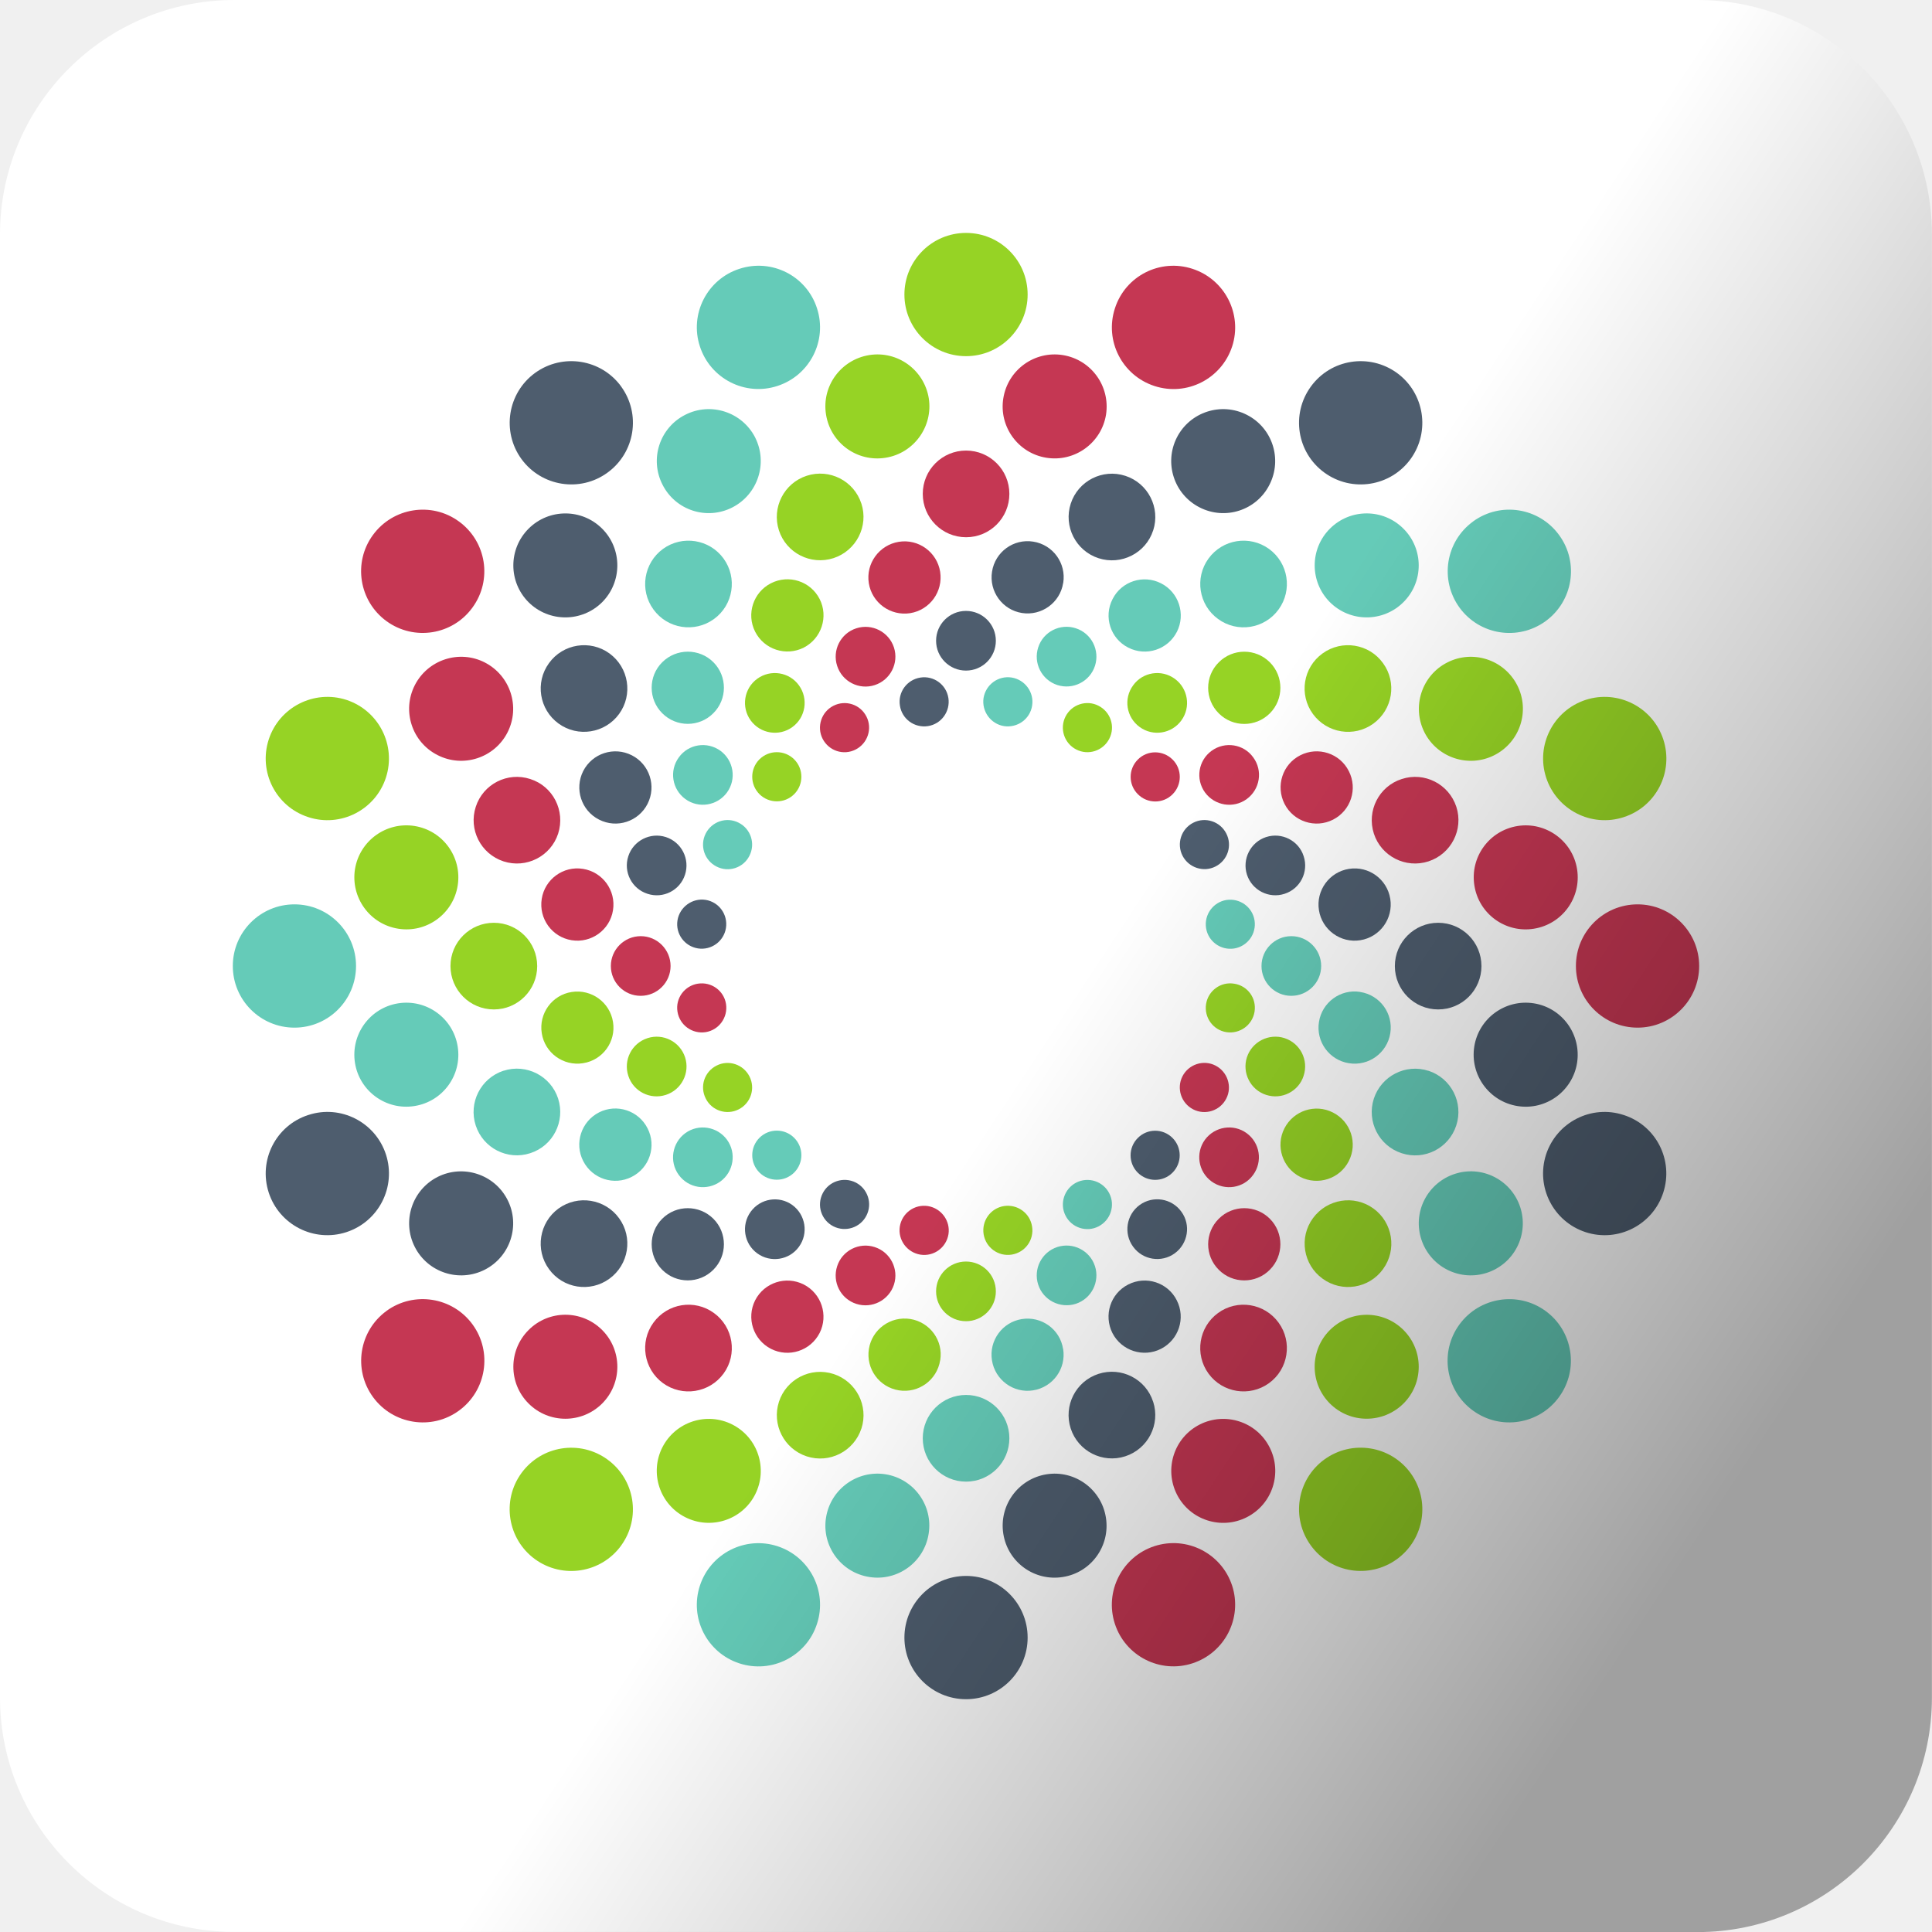
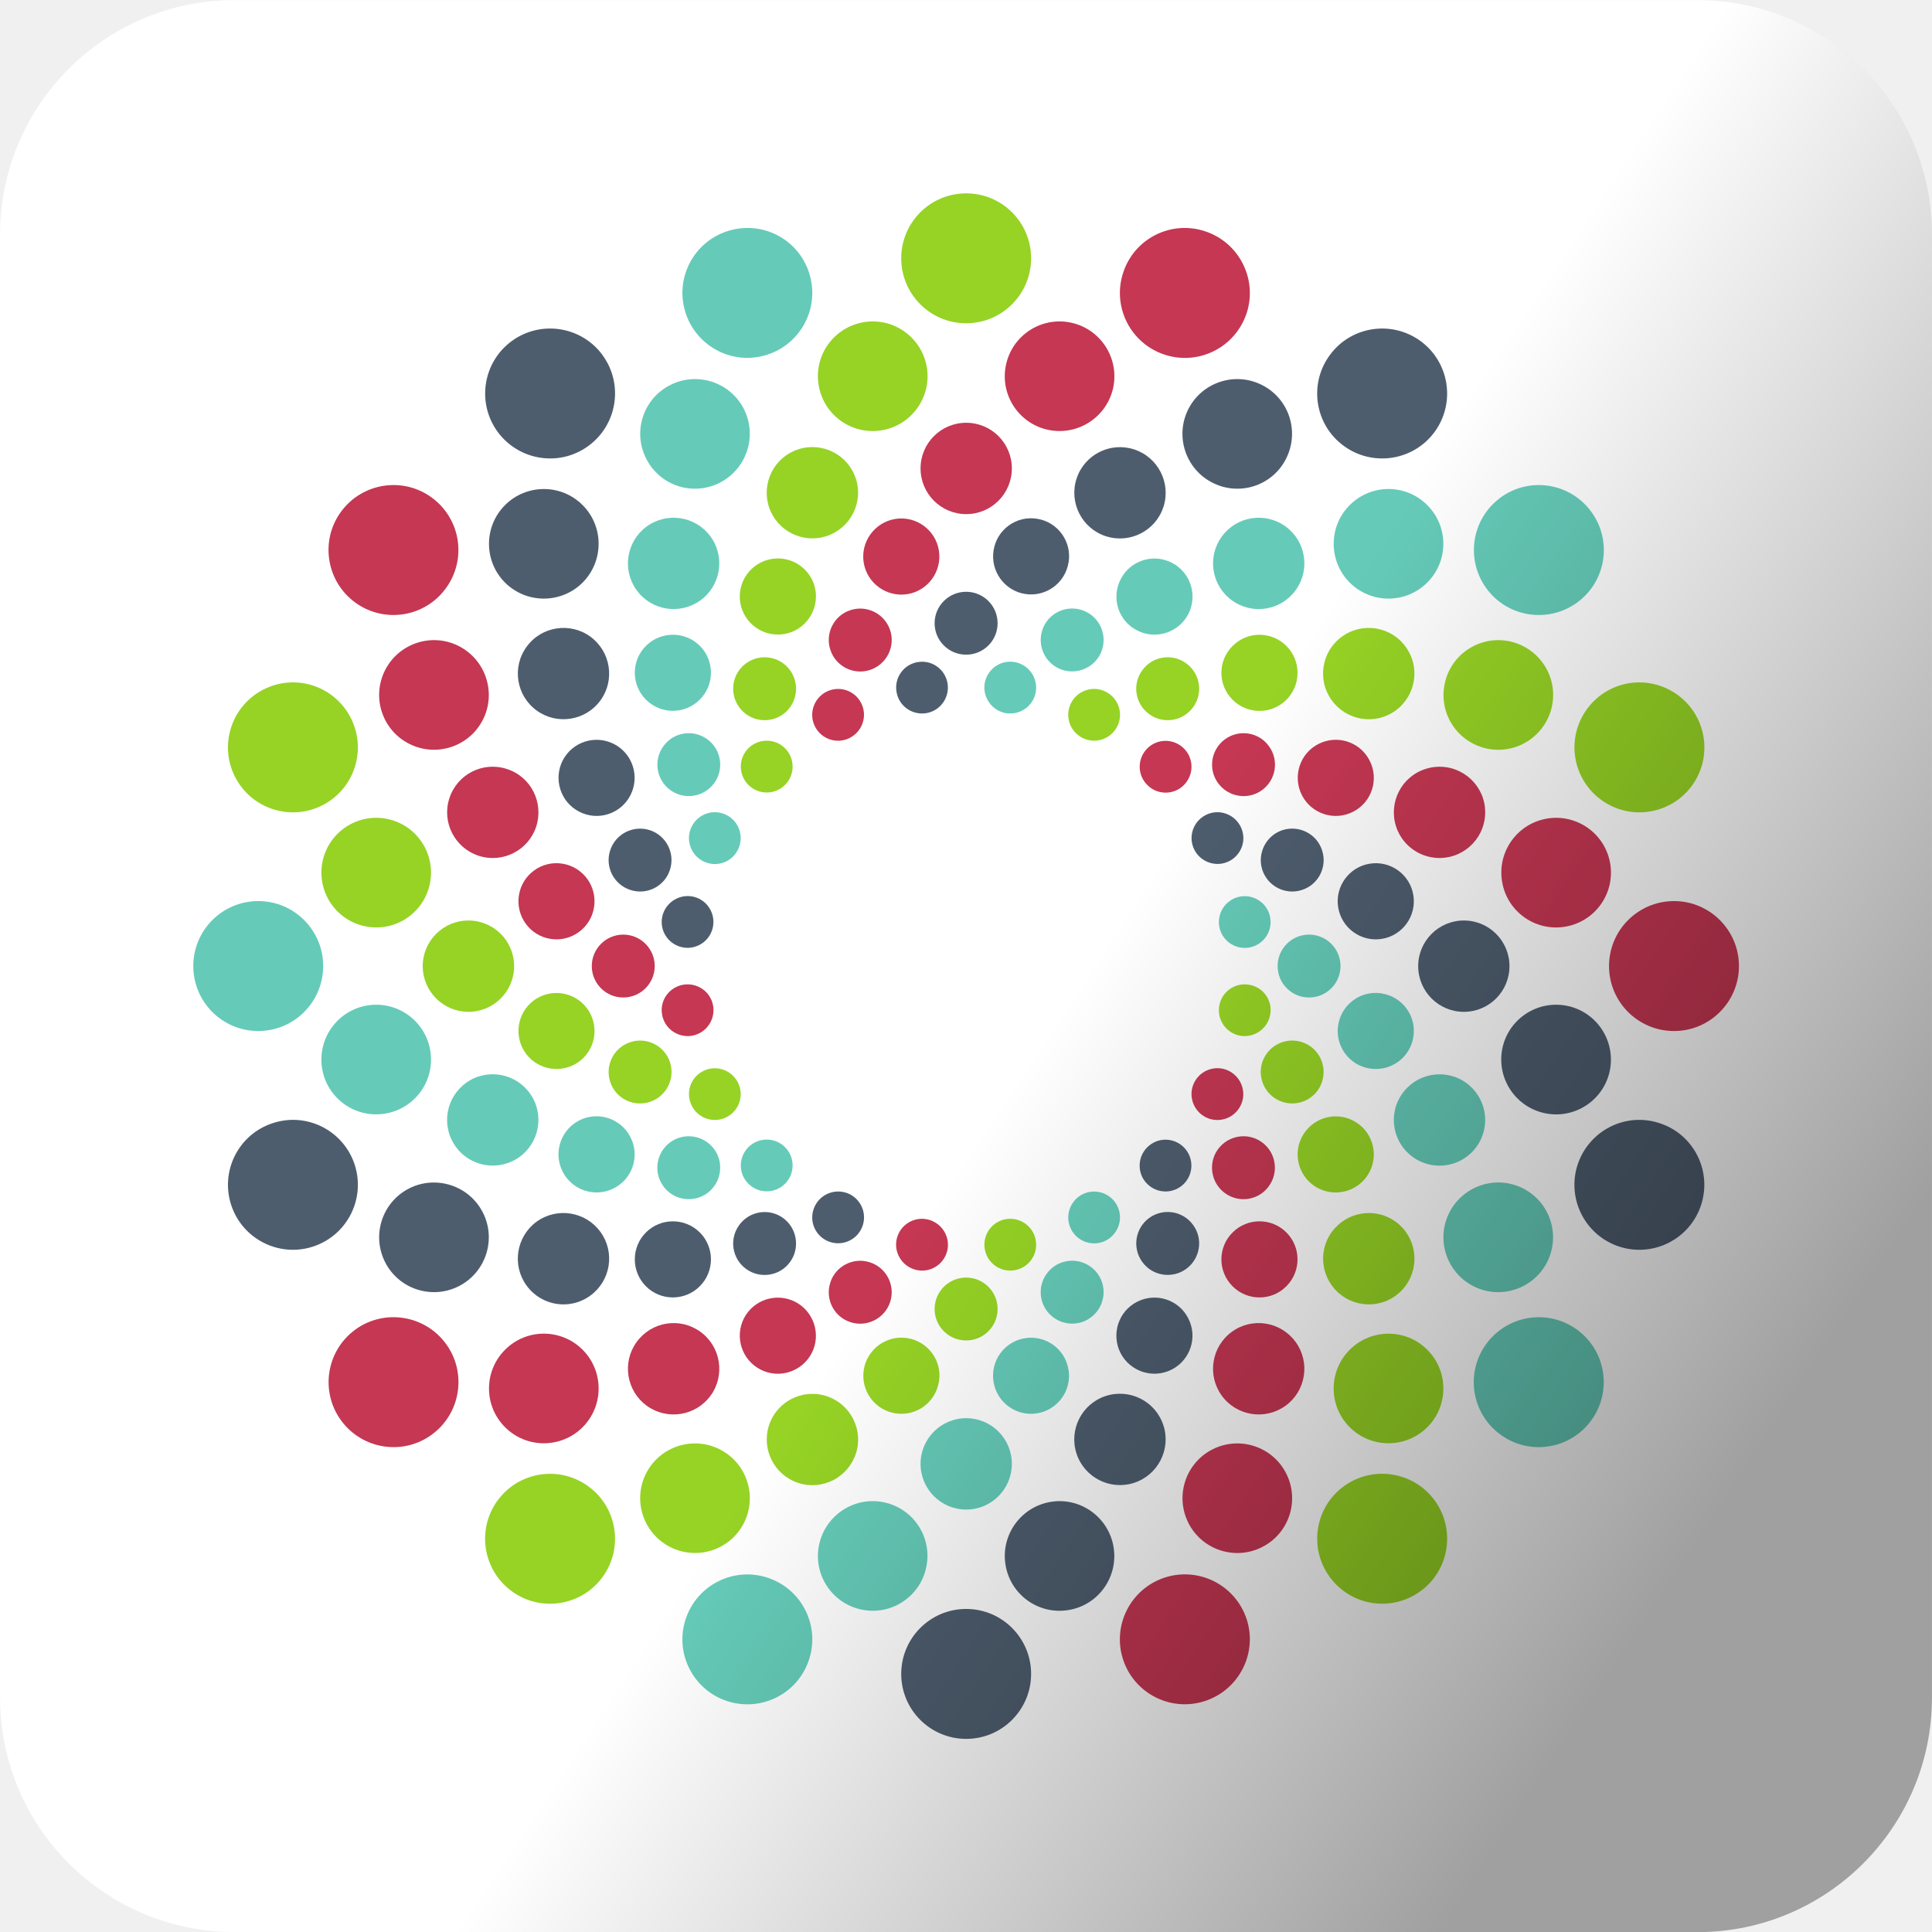
<svg xmlns="http://www.w3.org/2000/svg" viewBox="0 0 100 100">
  <defs>
-     <linearGradient y2="61.754" x2="48.725" y1="85.34" x1="84.49" gradientUnits="userSpaceOnUse" id="0">
+     <linearGradient y2="61.754" x2="48.725" y1="85.34" x1="84.49" gradientUnits="userSpaceOnUse" id="0" gradientTransform="matrix(1 0 0 .99996.002.002)">
      <stop stop-opacity=".374" />
      <stop offset="1" stop-opacity="0" />
    </linearGradient>
  </defs>
-   <path d="m12.138 0c-6.702 0-12.138 5.435-12.138 12.138v75.72c0 6.702 5.435 12.138 12.138 12.138h75.72c6.702 0 12.137-5.435 12.138-12.138v-75.72c0-6.702-5.435-12.138-12.138-12.138z" fill="#fff" />
-   <g transform="matrix(.7066 0 0 .7066 27.443-81.05)">
+   <path d="m12.14.006c-6.702 0-12.138 5.435-12.138 12.138v75.72c0 6.702 5.435 12.138 12.138 12.138h75.72c6.702 0 12.137-5.435 12.138-12.138v-75.72c0-6.702-5.435-12.138-12.138-12.138z" fill="#fff" />
+   <g transform="matrix(.74482 0 0 .74479 26.23-88.13)">
    <g fill="#4e5d6e">
      <path d="m64.49 148.33c-1.47 2.02-4.295 2.46-6.311.996-2.02-1.464-2.464-4.287-.994-6.305 1.464-2.02 4.284-2.461 6.306-.999 2.01 1.464 2.463 4.286.999 6.308" />
      <path d="m47.37 146.75c.957-1.871 3.252-2.616 5.125-1.659 1.874.951 2.615 3.243 1.659 5.118-.944 1.879-3.24 2.624-5.117 1.664-1.877-.954-2.62-3.25-1.667-5.123" />
      <path d="m45.632 153.56c-.538 1.664-2.335 2.574-4 2.034-1.666-.541-2.577-2.334-2.036-3.998.541-1.666 2.331-2.579 3.999-2.036 1.664.539 2.581 2.331 2.04 4" />
      <path d="m39.04 157.41c-.223 1.441-1.583 2.426-3.02 2.197-1.435-.227-2.42-1.586-2.19-3.03.226-1.445 1.578-2.429 3.02-2.197 1.442.226 2.429 1.58 2.195 3.03" />
      <path d="m34.11 161.64c0 1.21-.979 2.186-2.189 2.186-1.207 0-2.189-.976-2.189-2.186 0-1.205.982-2.185 2.189-2.185 1.21 0 2.189.98 2.189 2.185" />
      <path d="m30.633 165.83c.152.983-.511 1.906-1.494 2.063-.989.15-1.904-.514-2.056-1.496-.16-.982.509-1.903 1.495-2.059.983-.157 1.901.516 2.054 1.491" />
    </g>
    <g fill="#96d325">
      <path d="m6.663 227.92c-1.47 2.02-4.291 2.462-6.309.999-2.01-1.464-2.464-4.289-.999-6.304 1.467-2.02 4.29-2.464 6.304-1 2.02 1.464 2.472 4.289 1 6.305" />
      <path d="m9.684 220.72c.959-1.873 3.251-2.619 5.125-1.665 1.878.957 2.62 3.251 1.666 5.126-.95 1.869-3.249 2.614-5.124 1.657-1.872-.954-2.618-3.245-1.667-5.119" />
      <path d="m24.26 219.35c-.544 1.661-2.331 2.58-4 2.037-1.669-.545-2.578-2.332-2.039-4 .542-1.666 2.332-2.576 4-2.035 1.661.54 2.583 2.333 2.041 4" />
      <path d="m30.03 214.35c-.23 1.45-1.583 2.427-3.02 2.2-1.445-.228-2.429-1.585-2.2-3.03.229-1.441 1.587-2.424 3.03-2.198 1.442.229 2.432 1.585 2.196 3.02" />
      <path d="m34.11 209.3c0 1.208-.979 2.185-2.189 2.185-1.207 0-2.189-.977-2.189-2.185 0-1.21.982-2.186 2.189-2.186 1.21 0 2.189.977 2.189 2.186" />
      <path d="m36.764 204.55c.158.976-.504 1.899-1.494 2.057-.983.156-1.898-.514-2.056-1.493-.155-.984.507-1.906 1.49-2.063.99-.153 1.911.518 2.059 1.499" />
      <path d="m-13.467 165.97c2.37.779 3.667 3.32 2.899 5.694-.771 2.372-3.318 3.671-5.686 2.897-2.374-.768-3.669-3.313-2.899-5.688.77-2.368 3.318-3.666 5.686-2.903" />
      <path d="m-8.471 175.21c2.078.331 3.489 2.284 3.16 4.361-.328 2.077-2.279 3.496-4.357 3.163-2.076-.329-3.491-2.277-3.168-4.359.336-2.078 2.282-3.493 4.365-3.166" />
      <path d="m-2.662 182.3c1.752 0 3.174 1.418 3.174 3.172 0 1.756-1.422 3.175-3.174 3.175-1.754 0-3.173-1.418-3.178-3.175 0-1.754 1.423-3.172 3.178-3.172" />
      <path d="m3.036 187.37c1.448-.229 2.804.757 3.03 2.197.232 1.443-.753 2.798-2.199 3.02-1.442.227-2.796-.756-3.02-2.197-.229-1.445.755-2.799 2.19-3.02" />
      <path d="m8.594 190.75c1.145-.37 2.378.256 2.752 1.406.369 1.14-.26 2.38-1.408 2.751-1.149.373-2.384-.251-2.752-1.399-.375-1.151.253-2.384 1.407-2.757" />
      <path d="m13.653 192.76c.875-.446 1.954-.094 2.407.79.452.884.101 1.965-.788 2.417-.881.448-1.963.099-2.409-.784-.459-.892-.107-1.972.79-2.423" />
    </g>
    <g fill="#4e5d6e">
      <path d="m80.1 196.38c2.379.766 3.671 3.311 2.899 5.686-.771 2.367-3.315 3.666-5.684 2.898-2.374-.774-3.665-3.315-2.901-5.689.778-2.369 3.32-3.675 5.686-2.894" />
      <path d="m73.52 188.2c2.078.329 3.49 2.283 3.165 4.363-.332 2.077-2.281 3.493-4.356 3.163-2.08-.329-3.499-2.282-3.174-4.359.329-2.079 2.285-3.495 4.365-3.167" />
      <path d="m66.51 182.3c1.756 0 3.171 1.418 3.171 3.172 0 1.756-1.415 3.175-3.171 3.175-1.748 0-3.172-1.418-3.172-3.175 0-1.754 1.425-3.172 3.172-3.172" />
      <path d="m59.982 178.35c1.441-.227 2.791.757 3.02 2.197.229 1.445-.754 2.799-2.195 3.03-1.444.232-2.801-.759-3.03-2.197-.23-1.441.754-2.799 2.201-3.03" />
      <path d="m53.909 176.02c1.148-.371 2.391.261 2.75 1.406.376 1.145-.249 2.38-1.396 2.75-1.145.376-2.381-.249-2.758-1.398-.37-1.145.26-2.385 1.404-2.759" />
      <path d="m48.574 174.97c.881-.452 1.962-.094 2.413.784.461.89.105 1.971-.788 2.423-.874.445-1.96.092-2.412-.784-.455-.887-.103-1.973.786-2.423" />
      <path d="m6.663 143.02c1.469 2.02 1.013 4.846-1 6.305-2.01 1.469-4.836 1.019-6.304-.996-1.466-2.02-1.013-4.844.999-6.308 2.02-1.463 4.843-1.018 6.309.999" />
      <path d="m5.271 153.43c1.486 1.486 1.479 3.899 0 5.387-1.493 1.484-3.901 1.482-5.392 0-1.486-1.489-1.486-3.9.003-5.387 1.487-1.486 3.901-1.49 5.388 0" />
      <path d="m5.806 162.57c1.42 1.035 1.733 3.02.705 4.434-1.028 1.416-3.02 1.733-4.435.701-1.414-1.027-1.732-3.01-.699-4.425 1.026-1.425 3.02-1.736 4.43-.71" />
      <path d="m7.443 170.03c1.3.662 1.817 2.252 1.153 3.56-.662 1.298-2.249 1.821-3.556 1.15-1.299-.66-1.813-2.252-1.158-3.553.667-1.304 2.257-1.818 3.56-1.157" />
      <path d="m9.938 176.02c1.148.374 1.777 1.614 1.402 2.759-.369 1.149-1.602 1.774-2.747 1.398-1.154-.37-1.782-1.605-1.407-2.75.367-1.145 1.608-1.777 2.752-1.406" />
      <path d="m12.843 180.62c.99.157 1.653 1.082 1.495 2.069-.156.97-1.072 1.64-2.048 1.489-.987-.157-1.658-1.072-1.501-2.06.162-.977 1.083-1.644 2.055-1.497" />
    </g>
    <g fill="#96d325">
      <path d="m64.49 222.61c1.464 2.02 1.015 4.842-.999 6.304-2.023 1.469-4.839 1.022-6.306-.999-1.47-2.02-1.023-4.841.994-6.305 2.02-1.46 4.843-1.018 6.311 1" />
      <path d="m63.97 212.13c1.489 1.488 1.489 3.897 0 5.385-1.496 1.483-3.899 1.487-5.39 0-1.489-1.488-1.489-3.898 0-5.385 1.491-1.482 3.9-1.491 5.39 0" />
      <path d="m61.769 203.23c1.421 1.033 1.735 3.02.705 4.437-1.026 1.424-3.01 1.737-4.43.703-1.425-1.028-1.739-3.02-.708-4.429 1.039-1.42 3.02-1.737 4.432-.711" />
      <path d="m58.806 196.2c1.305.663 1.824 2.256 1.157 3.558-.66 1.301-2.256 1.816-3.557 1.157-1.3-.662-1.824-2.257-1.156-3.56.667-1.298 2.258-1.821 3.556-1.155" />
      <path d="m55.26 190.75c1.148.374 1.773 1.607 1.396 2.757-.364 1.148-1.602 1.773-2.75 1.399-1.144-.37-1.774-1.611-1.406-2.751.374-1.15 1.615-1.776 2.76-1.406" />
      <path d="m51.564 186.76c.989.149 1.655 1.066 1.496 2.055-.16.982-1.083 1.645-2.061 1.497-.981-.157-1.646-1.079-1.489-2.064.156-.977 1.077-1.65 2.054-1.487" />
      <path d="m77.32 165.97c2.362-.762 4.912.535 5.684 2.903.772 2.375-.52 4.919-2.899 5.688-2.366.774-4.909-.525-5.686-2.897-.771-2.374.528-4.918 2.901-5.694" />
      <path d="m67.18 163.23c1.874-.954 4.161-.205 5.121 1.669.956 1.869.21 4.16-1.668 5.12-1.869.955-4.169.21-5.123-1.661-.95-1.877-.207-4.175 1.669-5.127" />
      <path d="m58.04 162.57c1.42-1.026 3.404-.715 4.43.71 1.03 1.411.716 3.394-.705 4.43-1.411 1.028-3.396.71-4.43-.706-1.034-1.417-.72-3.407.705-4.434" />
      <path d="m50.44 163.22c1.029-1.035 2.705-1.037 3.742 0 1.028 1.032 1.028 2.709-.002 3.739-1.035 1.033-2.708 1.033-3.74 0-1.038-1.03-1.038-2.712 0-3.739" />
      <path d="m47.697 167.48c-.706.972-2.075 1.194-3.052.48-.977-.707-1.198-2.073-.481-3.05.702-.981 2.076-1.195 3.048-.486.977.705 1.2 2.081.485 3.056" />
      <path d="m42.42 168.82c-.455.886-1.533 1.24-2.417.788-.887-.452-1.241-1.533-.787-2.423.448-.881 1.536-1.235 2.412-.784.894.452 1.246 1.536.792 2.418" />
    </g>
    <g fill="#4e5d6e">
      <path d="m-16.253 196.38c2.368-.78 4.916.525 5.687 2.894.767 2.375-.531 4.915-2.903 5.689-2.366.768-4.914-.53-5.684-2.898-.77-2.375.526-4.92 2.899-5.686" />
      <path d="m-6.789 200.92c1.875-.949 4.173-.201 5.126 1.67.956 1.872.207 4.165-1.666 5.123-1.877.953-4.17.208-5.124-1.666-.954-1.876-.209-4.171 1.665-5.127" />
      <path d="m2.075 203.23c1.418-1.026 3.407-.709 4.435.711 1.03 1.413.715 3.396-.705 4.429-1.413 1.035-3.403.721-4.43-.703-1.032-1.417-.714-3.404.699-4.437" />
      <path d="m9.67 203.98c1.035-1.033 2.711-1.031 3.747 0 1.031 1.031 1.031 2.707-.004 3.739-1.031 1.033-2.708 1.036-3.743 0-1.029-1.032-1.029-2.708 0-3.739" />
      <path d="m19.688 206.03c-.703.981-2.08 1.195-3.055.486-.977-.709-1.191-2.075-.48-3.051.709-.98 2.077-1.197 3.053-.488.972.712 1.189 2.082.482 3.053" />
      <path d="m24.629 203.75c-.449.886-1.534 1.233-2.419.786-.887-.452-1.238-1.53-.784-2.42.449-.881 1.527-1.237 2.423-.789.88.456 1.237 1.537.78 2.423" />
    </g>
    <g fill="#96d325">
      <path d="m36.438 136.28c0 2.491-2.02 4.514-4.513 4.514-2.494 0-4.513-2.023-4.513-4.514 0-2.493 2.02-4.514 4.513-4.514 2.497 0 4.513 2.02 4.513 4.514" />
      <path d="m21.67 145.07c-.334-2.08 1.087-4.02 3.168-4.356 2.075-.331 4.02 1.086 4.359 3.166.324 2.071-1.092 4.03-3.168 4.356-2.082.334-4.03-1.086-4.359-3.166" />
      <path d="m24.26 151.59c.542 1.664-.38 3.456-2.041 3.998-1.668.54-3.458-.37-4-2.034-.539-1.669.373-3.461 2.039-4 1.668-.541 3.458.37 4 2.036" />
      <path d="m21.2 158.58c.663 1.301.136 2.893-1.161 3.563-1.304.656-2.896.141-3.561-1.165-.661-1.298-.138-2.889 1.158-3.549 1.305-.665 2.895-.153 3.564 1.151" />
      <path d="m19.688 164.91c.707.977.49 2.344-.482 3.052-.976.712-2.344.489-3.053-.482-.71-.975-.497-2.349.48-3.056.975-.709 2.352-.495 3.055.486" />
      <path d="m19.338 170.33c.702.702.701 1.848 0 2.548-.704.704-1.842.699-2.546 0-.703-.708-.703-1.841-.003-2.548.708-.703 1.846-.703 2.55 0" />
    </g>
    <g fill="#4e5d6e">
      <path d="m36.438 234.66c0 2.491-2.02 4.514-4.513 4.514-2.494 0-4.513-2.023-4.513-4.514 0-2.491 2.02-4.516 4.513-4.516 2.497 0 4.513 2.025 4.513 4.516" />
      <path d="m34.657 227.06c-.33-2.081 1.089-4.03 3.168-4.361 2.068-.328 4.02 1.091 4.347 3.172.33 2.075-1.082 4.03-3.159 4.352-2.079.333-4.03-1.085-4.356-3.163" />
      <path d="m45.632 217.38c.542 1.669-.376 3.458-2.04 4-1.668.543-3.459-.376-3.999-2.037-.541-1.667.37-3.46 2.036-4 1.667-.539 3.464.371 4 2.037" />
      <path d="m47.36 209.95c.67 1.305.147 2.891-1.148 3.556-1.301.665-2.895.147-3.564-1.155-.653-1.303-.146-2.893 1.16-3.555 1.306-.665 2.897-.145 3.553 1.154" />
      <path d="m47.697 203.46c.715.972.492 2.342-.485 3.054-.973.706-2.346.492-3.05-.489-.708-.971-.493-2.341.483-3.053.977-.708 2.346-.492 3.052.488" />
      <path d="m47.05 198.06c.703.704.703 1.841 0 2.545-.701.701-1.834.701-2.544 0-.702-.699-.702-1.844.005-2.545.701-.704 1.835-.704 2.539 0" />
    </g>
    <g fill="#c53753">
      <path d="m51.42 140.08c-.775 2.374-3.321 3.674-5.691 2.9-2.374-.771-3.669-3.317-2.898-5.686.763-2.379 3.309-3.674 5.683-2.898 2.371.774 3.672 3.317 2.907 5.684" />
      <path d="m34.657 143.88c.328-2.08 2.282-3.495 4.356-3.166 2.078.333 3.489 2.276 3.168 4.361-.335 2.075-2.288 3.49-4.363 3.161-2.073-.326-3.495-2.28-3.162-4.356" />
      <path d="m35.1 150.88c0 1.757-1.418 3.178-3.171 3.178-1.755 0-3.173-1.42-3.173-3.178 0-1.752 1.418-3.171 3.173-3.171 1.753 0 3.171 1.419 3.171 3.171" />
      <path d="m30.03 156.59c.226 1.444-.754 2.798-2.196 3.03-1.441.226-2.8-.756-3.03-2.197-.23-1.44.759-2.796 2.197-3.03 1.444-.231 2.797.752 3.03 2.197" />
      <path d="m26.645 162.13c.373 1.15-.26 2.386-1.409 2.759-1.145.374-2.38-.256-2.75-1.404-.376-1.148.25-2.384 1.402-2.756 1.148-.371 2.378.255 2.757 1.401" />
      <path d="m24.629 167.19c.453.882.094 1.966-.788 2.418-.887.455-1.965.104-2.422-.788-.447-.882-.091-1.964.786-2.413.895-.459 1.977-.102 2.424.784" />
    </g>
    <g fill="#65cbb8">
      <path d="m21.01 233.65c-.764 2.373-3.314 3.671-5.688 2.899-2.37-.772-3.667-3.316-2.893-5.685.769-2.37 3.316-3.667 5.681-2.898 2.373.773 3.672 3.314 2.9 5.684" />
      <path d="m21.67 225.87c.33-2.081 2.285-3.501 4.362-3.172 2.073.333 3.489 2.281 3.155 4.357-.325 2.082-2.279 3.499-4.349 3.167-2.081-.326-3.499-2.283-3.168-4.352" />
      <path d="m35.1 220.06c0 1.752-1.418 3.177-3.171 3.177-1.755 0-3.173-1.425-3.173-3.177 0-1.752 1.418-3.173 3.173-3.173 1.753 0 3.171 1.421 3.171 3.173" />
      <path d="m39.04 213.52c.232 1.445-.753 2.798-2.195 3.03-1.445.232-2.794-.759-3.02-2.201-.23-1.439.755-2.795 2.19-3.02 1.442-.23 2.802.752 3.02 2.194" />
      <path d="m41.37 207.45c.37 1.15-.256 2.385-1.404 2.761-1.148.366-2.385-.26-2.754-1.405-.374-1.15.259-2.385 1.4-2.755 1.148-.373 2.385.254 2.757 1.399" />
      <path d="m42.42 202.12c.453.885.092 1.965-.787 2.42-.883.456-1.969.1-2.419-.788-.449-.884-.094-1.963.779-2.418.894-.453 1.975-.101 2.427.786" />
      <path d="m-17.269 180.95c2.494 0 4.511 2.024 4.511 4.514 0 2.495-2.02 4.517-4.511 4.517-2.495 0-4.515-2.02-4.515-4.517 0-2.49 2.02-4.514 4.515-4.514" />
      <path d="m-9.668 188.2c2.078-.328 4.03 1.088 4.357 3.167.33 2.077-1.082 4.03-3.168 4.357-2.075.332-4.03-1.086-4.357-3.164-.326-2.077 1.092-4.03 3.168-4.36" />
      <path d="m-1.954 193.14c1.666-.541 3.46.376 4 2.038.536 1.669-.369 3.461-2.041 3.999-1.665.544-3.452-.367-3.995-2.031-.545-1.671.367-3.46 2.034-4.01" />
      <path d="m5.04 196.19c1.302-.661 2.897-.138 3.556 1.165.668 1.297.154 2.893-1.156 3.555-1.3.665-2.891.15-3.557-1.157-.665-1.301-.143-2.9 1.158-3.563" />
      <path d="m11.361 197.71c.976-.71 2.342-.489 3.055.483.711.975.488 2.346-.482 3.056-.979.709-2.345.496-3.058-.486-.702-.975-.488-2.341.485-3.053" />
      <path d="m16.792 198.05c.705-.701 1.842-.699 2.543 0 .706.703.706 1.84 0 2.548-.701.696-1.835.701-2.543-.003-.703-.701-.703-1.837 0-2.545" />
    </g>
    <g fill="#c53753">
      <path d="m81.12 180.95c2.481 0 4.509 2.024 4.509 4.514 0 2.495-2.028 4.517-4.509 4.517-2.498 0-4.519-2.02-4.519-4.514 0-2.493 2.02-4.517 4.519-4.517" />
      <path d="m72.33 175.21c2.075-.326 4.03 1.091 4.356 3.166.33 2.082-1.09 4.03-3.166 4.359-2.079.333-4.03-1.086-4.356-3.163-.332-2.078 1.08-4.03 3.166-4.361" />
      <path d="m63.841 171.77c1.666-.547 3.451.367 4 2.033.541 1.666-.377 3.453-2.041 3.998-1.666.542-3.461-.368-3.999-2.032-.54-1.669.37-3.465 2.039-3.999" />
      <path d="m56.41 170.03c1.301-.664 2.898-.147 3.554 1.157.666 1.301.151 2.893-1.154 3.558-1.305.662-2.889.143-3.554-1.155-.66-1.307-.15-2.901 1.154-3.56" />
      <path d="m49.917 169.7c.977-.708 2.347-.496 3.048.486.715.972.499 2.338-.48 3.053-.974.709-2.339.489-3.054-.486-.71-.978-.492-2.343.486-3.053" />
      <path d="m44.513 170.34c.702-.704 1.838-.699 2.545.005.702.696.702 1.837-.004 2.543-.703.707-1.84.697-2.535 0-.713-.702-.711-1.843-.006-2.548" />
      <path d="m-5.223 152.9c2.02 1.469 2.468 4.29.995 6.306-1.459 2.02-4.282 2.465-6.299.998-2.01-1.464-2.465-4.289-1-6.3 1.466-2.02 4.298-2.472 6.308-1" />
      <path d="m-3.329 163.23c1.873.959 2.622 3.254 1.666 5.127-.953 1.867-3.251 2.62-5.126 1.658-1.874-.95-2.618-3.241-1.665-5.117.958-1.874 3.252-2.623 5.125-1.669" />
      <path d="m.007 171.77c1.672.533 2.577 2.329 2.04 3.999-.542 1.664-2.336 2.575-4 2.032-1.667-.545-2.578-2.332-2.034-3.998.537-1.667 2.33-2.58 3.995-2.033" />
      <path d="m3.866 178.35c1.446.228 2.429 1.587 2.199 3.03-.226 1.439-1.582 2.429-3.03 2.197-1.436-.229-2.419-1.583-2.19-3.03.224-1.435 1.579-2.429 3.02-2.197" />
      <path d="m8.098 183.28c1.204 0 2.185.983 2.185 2.186 0 1.204-.982 2.184-2.185 2.184-1.209.007-2.19-.98-2.19-2.184 0-1.204.981-2.186 2.19-2.186" />
      <path d="m12.284 186.76c.983-.154 1.903.505 2.06 1.487.153.986-.518 1.908-1.493 2.064-.985.15-1.905-.515-2.062-1.499-.161-.984.519-1.898 1.495-2.053" />
    </g>
    <g fill="#65cbb8">
      <path d="m74.37 210.73c2.02 1.464 2.468 4.29.994 6.31-1.46 2.01-4.278 2.465-6.3.995-2.02-1.464-2.469-4.292-.999-6.306 1.466-2.01 4.289-2.463 6.305-.999" />
      <path d="m70.63 200.92c1.875.956 2.621 3.25 1.664 5.127-.959 1.874-3.246 2.619-5.12 1.666-1.876-.958-2.624-3.251-1.669-5.123.963-1.875 3.256-2.623 5.125-1.67" />
      <path d="m65.801 193.14c1.664.545 2.582 2.335 2.034 4.01-.543 1.665-2.328 2.575-3.994 2.031-1.669-.538-2.579-2.329-2.044-3.994.542-1.667 2.337-2.584 4-2.043" />
      <path d="m60.804 187.37c1.446.226 2.429 1.58 2.2 3.02-.23 1.441-1.58 2.427-3.03 2.197-1.443-.227-2.426-1.582-2.196-3.02.226-1.445 1.584-2.434 3.02-2.202" />
      <path d="m55.754 183.28c1.21 0 2.186.983 2.186 2.186 0 1.204-.976 2.184-2.186 2.184-1.208.007-2.185-.98-2.185-2.184 0-1.204.977-2.186 2.185-2.186" />
      <path d="m50.999 180.63c.984-.15 1.907.512 2.061 1.498.153.984-.519 1.899-1.496 2.056-.977.151-1.901-.514-2.054-1.492-.156-.984.513-1.903 1.489-2.063" />
      <path d="m69.07 152.9c2.02-1.469 4.84-1.012 6.3 1 1.474 2.01 1.028 4.84-.994 6.309-2.02 1.463-4.841 1.015-6.305-1-1.461-2.02-1.021-4.838.999-6.306" />
      <path d="m58.58 153.43c1.491-1.491 3.898-1.491 5.386 0 1.493 1.489 1.493 3.898 0 5.384-1.489 1.486-3.895 1.486-5.386.002-1.486-1.489-1.486-3.901 0-5.386" />
      <path d="m54.82 159.35c-1.029 1.42-3.02 1.732-4.432.696-1.415-1.024-1.729-3.01-.701-4.426 1.031-1.42 3.01-1.735 4.435-.705 1.419 1.034 1.731 3.01.699 4.435" />
      <path d="m47.37 160.99c-.664 1.3-2.254 1.82-3.562 1.153-1.298-.657-1.821-2.25-1.148-3.556.658-1.304 2.252-1.816 3.55-1.154 1.3.657 1.821 2.254 1.161 3.558" />
      <path d="m41.37 163.48c-.372 1.148-1.609 1.773-2.757 1.404-1.143-.373-1.775-1.609-1.4-2.759.369-1.146 1.606-1.775 2.754-1.399 1.148.37 1.773 1.606 1.404 2.754" />
      <path d="m36.769 166.39c-.153.989-1.076 1.653-2.068 1.503-.971-.163-1.638-1.082-1.493-2.056.163-.989 1.079-1.659 2.065-1.502.974.16 1.648 1.08 1.495 2.055" />
    </g>
    <g fill="#c53753">
      <path d="m-10.527 210.73c2.02-1.464 4.84-1.018 6.309.999 1.464 2.01 1.018 4.84-1 6.306-2.01 1.47-4.834 1.015-6.298-.995-1.471-2.02-1.021-4.846.994-6.31" />
      <path d="m-.117 212.13c1.486-1.491 3.896-1.491 5.388 0 1.484 1.488 1.484 3.897 0 5.385-1.493 1.487-3.901 1.487-5.388 0-1.489-1.485-1.489-3.898 0-5.385" />
      <path d="m14.165 215.32c-1.033 1.417-3.02 1.731-4.439.702-1.413-1.034-1.73-3.02-.698-4.432 1.031-1.42 3.01-1.74 4.432-.705 1.418 1.027 1.735 3.02.706 4.435" />
      <path d="m21.2 212.35c-.669 1.306-2.262 1.824-3.564 1.159-1.296-.665-1.815-2.251-1.158-3.556.665-1.299 2.254-1.819 3.562-1.157 1.296.665 1.817 2.256 1.16 3.555" />
      <path d="m26.645 208.81c-.378 1.145-1.609 1.776-2.757 1.405-1.158-.373-1.778-1.607-1.402-2.761.37-1.145 1.605-1.772 2.75-1.399 1.148.37 1.782 1.605 1.409 2.755" />
      <path d="m30.64 205.11c-.16.985-1.078 1.655-2.061 1.499-.983-.164-1.653-1.08-1.504-2.057.16-.988 1.077-1.657 2.068-1.499.973.163 1.646 1.079 1.497 2.056" />
    </g>
    <g fill="#65cbb8">
      <path d="m21.01 137.29c.771 2.369-.527 4.915-2.9 5.686-2.362.774-4.912-.526-5.681-2.9-.774-2.366.53-4.915 2.893-5.679 2.375-.779 4.924.514 5.688 2.893" />
      <path d="m16.477 146.75c.951 1.877.197 4.169-1.668 5.123-1.874.96-4.166.215-5.116-1.664-.96-1.875-.215-4.166 1.659-5.118 1.873-.958 4.169-.213 5.126 1.659" />
      <path d="m14.165 155.62c1.029 1.42.712 3.403-.706 4.431-1.418 1.026-3.401.719-4.432-.704-1.032-1.417-.714-3.399.698-4.433 1.421-1.028 3.407-.715 4.439.705" />
      <path d="m13.417 163.21c1.031 1.032 1.031 2.714-.004 3.74-1.031 1.037-2.708 1.037-3.741 0-1.03-1.026-1.035-2.708 0-3.735 1.029-1.029 2.71-1.035 3.745-.005" />
      <path d="m13.935 169.7c.97.71 1.193 2.075.481 3.053-.712.975-2.078 1.195-3.054.481-.972-.71-1.187-2.077-.476-3.048.699-.982 2.07-1.194 3.049-.486" />
      <path d="m15.273 174.97c.889.453 1.24 1.533.786 2.423-.444.884-1.527 1.244-2.416.784-.886-.452-1.238-1.533-.786-2.417.453-.89 1.535-1.241 2.416-.79" />
    </g>
    <g fill="#c53753">
      <path d="m51.42 230.86c.765 2.369-.535 4.913-2.907 5.685-2.366.773-4.919-.526-5.687-2.899-.767-2.37.534-4.911 2.902-5.684 2.371-.769 4.916.527 5.691 2.898" />
      <path d="m54.16 220.72c.959 1.874.21 4.167-1.659 5.119-1.874.957-4.168.216-5.125-1.657-.956-1.881-.21-4.17 1.661-5.126 1.878-.954 4.177-.207 5.123 1.665" />
      <path d="m54.82 211.59c1.032 1.414.72 3.401-.699 4.432-1.422 1.028-3.404.715-4.435-.702-1.028-1.418-.714-3.407.7-4.435 1.419-1.035 3.405-.715 4.434.705" />
      <path d="m54.18 203.98c1.03 1.032 1.03 2.707-.004 3.739-1.026 1.036-2.708 1.036-3.736 0-1.038-1.032-1.038-2.708 0-3.739 1.029-1.033 2.71-1.033 3.74 0" />
      <path d="m52.48 197.71c.979.712 1.189 2.078.48 3.053-.701.982-2.07 1.196-3.048.486-.977-.71-1.196-2.082-.486-3.056.715-.972 2.08-1.193 3.054-.483" />
      <path d="m50.2 192.76c.884.456 1.239 1.541.789 2.418-.453.89-1.536 1.242-2.423.79-.885-.455-1.235-1.54-.787-2.421.452-.885 1.543-1.241 2.422-.787" />
    </g>
  </g>
-   <path d="m12.138 0c-6.702 0-12.138 5.435-12.138 12.137v75.73c0 6.702 5.435 12.138 12.138 12.137h75.72c6.702 0 12.137-5.435 12.138-12.137v-75.73c0-6.702-5.435-12.137-12.138-12.137z" fill="url(#0)" />
+   <path d="m12.14.002c-6.702 0-12.138 5.435-12.138 12.137v75.73c0 6.702 5.435 12.138 12.138 12.137h75.72c6.702 0 12.137-5.435 12.138-12.137v-75.73c0-6.702-5.435-12.137-12.138-12.137z" fill="url(#0)" />
</svg>
